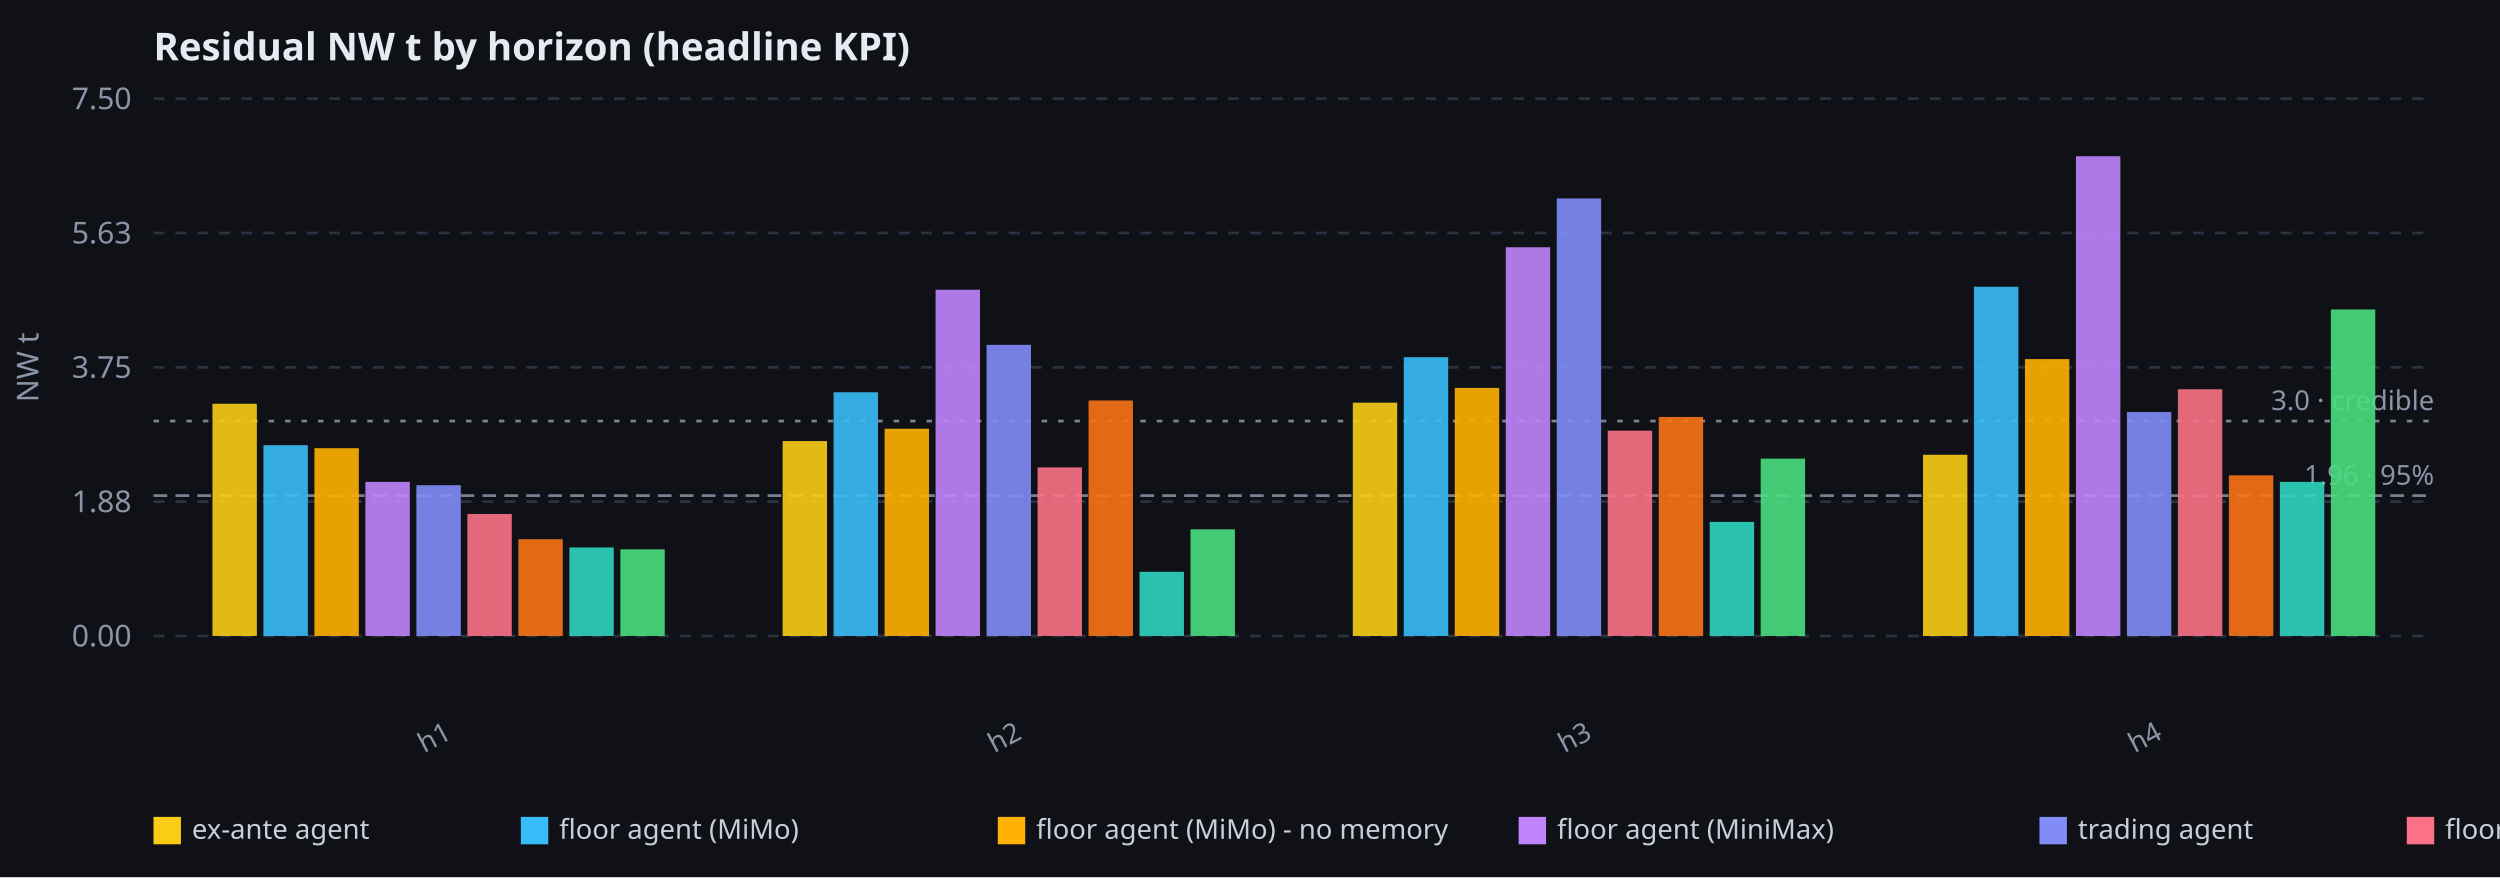
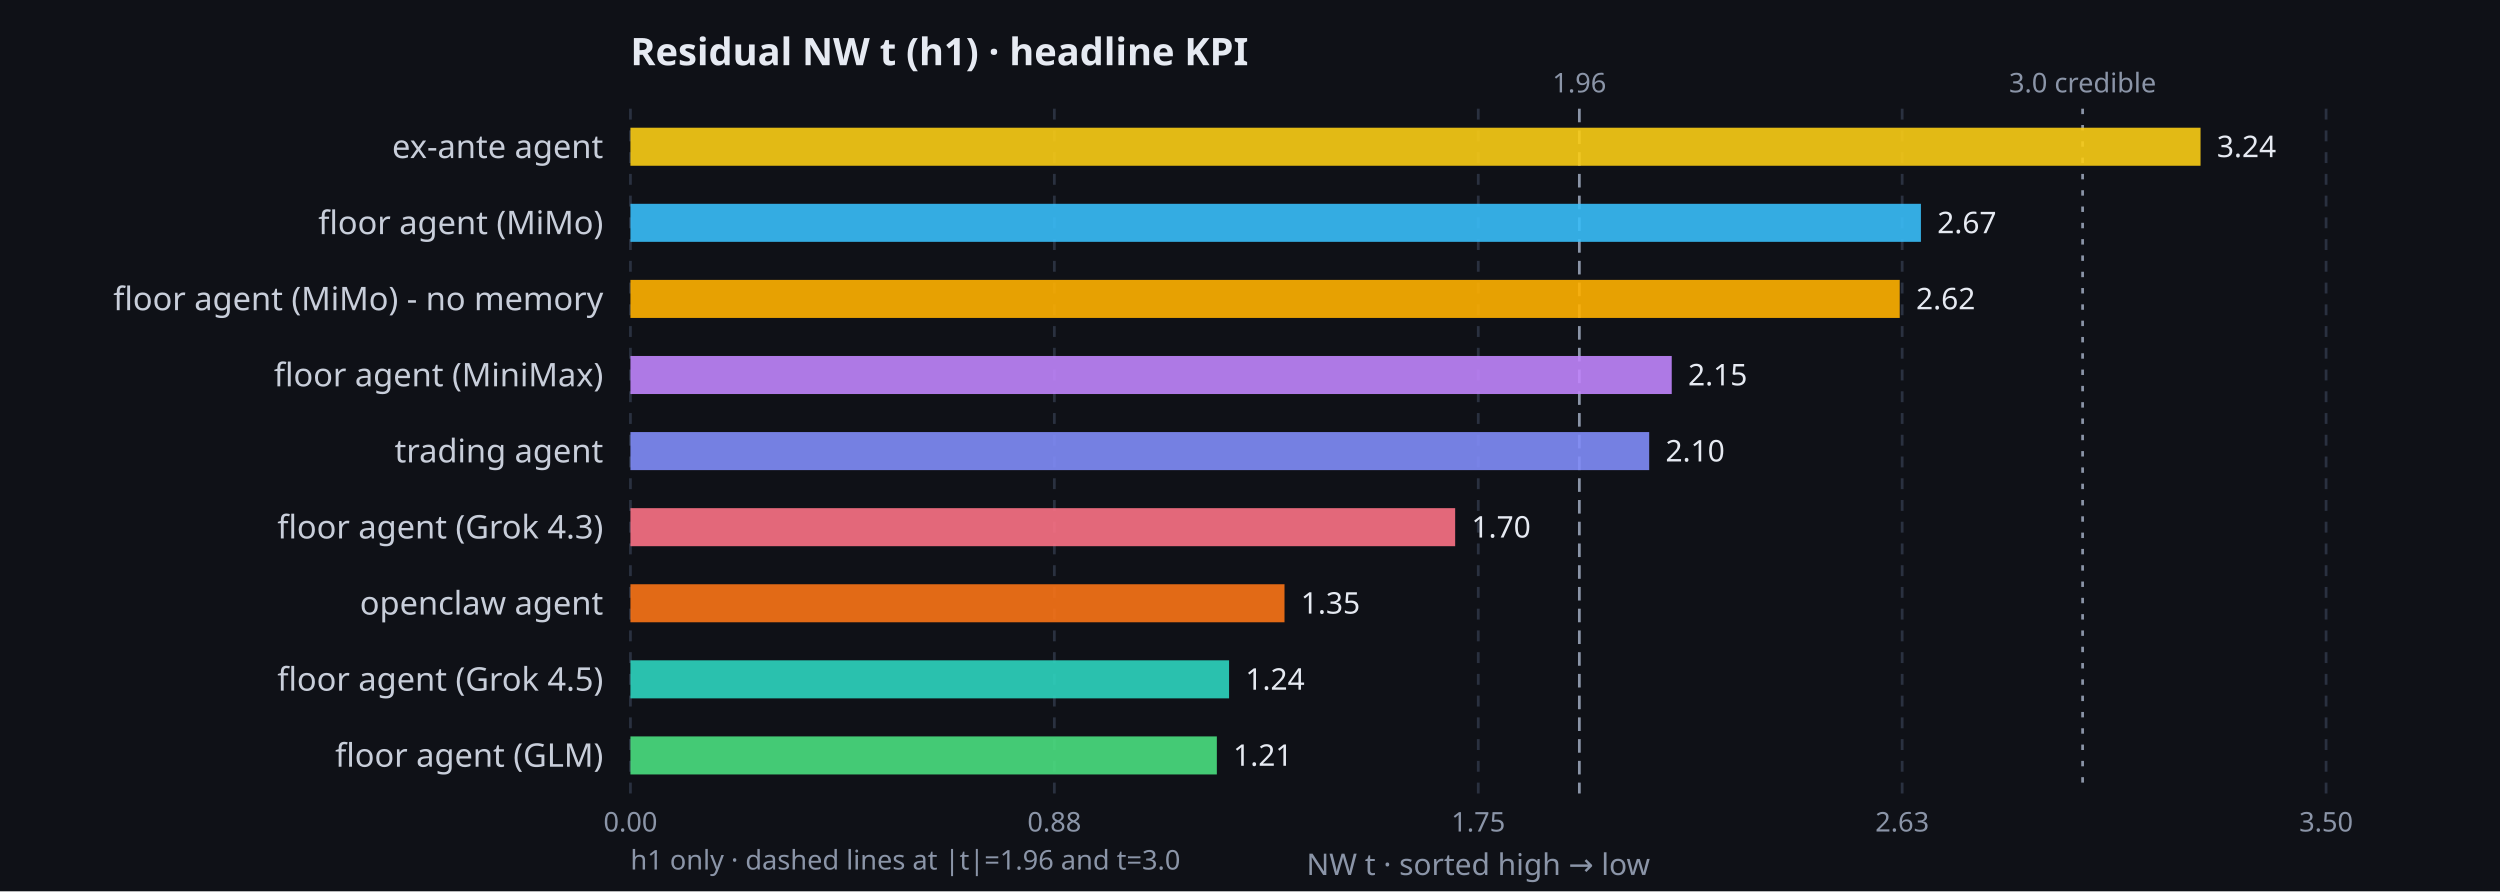
- <svg xmlns="http://www.w3.org/2000/svg" viewBox="0 0 912 320" role="img" aria-label="Residual NW t by horizon (headline KPI)">
-   <rect width="912" height="320" fill="#0f1117" />
-   <text x="56" y="22" fill="#e6eaf2" font-size="14" font-family="ui-sans-serif,system-ui,sans-serif" font-weight="600">Residual NW t by horizon (headline KPI)</text>
-   <line x1="56" y1="232.0" x2="888" y2="232.0" stroke="#2a3140" stroke-dasharray="4 4" />
-   <text x="48" y="232.0" fill="#8b95a8" font-size="11" text-anchor="end" dominant-baseline="middle" font-family="ui-sans-serif,system-ui,sans-serif">0.00</text>
-   <line x1="56" y1="183.0" x2="888" y2="183.0" stroke="#2a3140" stroke-dasharray="4 4" />
-   <text x="48" y="183.0" fill="#8b95a8" font-size="11" text-anchor="end" dominant-baseline="middle" font-family="ui-sans-serif,system-ui,sans-serif">1.88</text>
-   <line x1="56" y1="134.0" x2="888" y2="134.0" stroke="#2a3140" stroke-dasharray="4 4" />
-   <text x="48" y="134.0" fill="#8b95a8" font-size="11" text-anchor="end" dominant-baseline="middle" font-family="ui-sans-serif,system-ui,sans-serif">3.75</text>
-   <line x1="56" y1="85.0" x2="888" y2="85.0" stroke="#2a3140" stroke-dasharray="4 4" />
-   <text x="48" y="85.0" fill="#8b95a8" font-size="11" text-anchor="end" dominant-baseline="middle" font-family="ui-sans-serif,system-ui,sans-serif">5.63</text>
-   <line x1="56" y1="36.0" x2="888" y2="36.0" stroke="#2a3140" stroke-dasharray="4 4" />
-   <text x="48" y="36.0" fill="#8b95a8" font-size="11" text-anchor="end" dominant-baseline="middle" font-family="ui-sans-serif,system-ui,sans-serif">7.50</text>
-   <line x1="56" y1="180.8" x2="888" y2="180.8" stroke="#8b95a8" stroke-dasharray="5 3" opacity="0.85" />
-   <text x="888" y="176.8" fill="#8b95a8" font-size="10" text-anchor="end" font-family="ui-sans-serif,system-ui,sans-serif">1.96 · 95%</text>
-   <line x1="56" y1="153.6" x2="888" y2="153.6" stroke="#8b95a8" stroke-dasharray="2 4" opacity="0.85" />
-   <text x="888" y="149.6" fill="#8b95a8" font-size="10" text-anchor="end" font-family="ui-sans-serif,system-ui,sans-serif">3.0 · credible</text>
-   <rect x="77.5" y="147.3" width="16.2" height="84.7" fill="#facc15" opacity="0.9" />
-   <rect x="96.1" y="162.4" width="16.2" height="69.6" fill="#38bdf8" opacity="0.9" />
-   <rect x="114.7" y="163.5" width="16.2" height="68.5" fill="#ffb000" opacity="0.9" />
-   <rect x="133.3" y="175.8" width="16.2" height="56.2" fill="#c084fc" opacity="0.9" />
-   <rect x="151.9" y="177.0" width="16.2" height="55.0" fill="#818cf8" opacity="0.9" />
-   <rect x="170.5" y="187.5" width="16.2" height="44.5" fill="#fb7185" opacity="0.9" />
-   <rect x="189.1" y="196.7" width="16.2" height="35.3" fill="#f97316" opacity="0.9" />
-   <rect x="207.7" y="199.7" width="16.2" height="32.3" fill="#2dd4bf" opacity="0.9" />
-   <rect x="226.3" y="200.4" width="16.2" height="31.6" fill="#4ade80" opacity="0.9" />
-   <text x="160.0" y="272" fill="#8b95a8" font-size="10" text-anchor="middle" font-family="ui-sans-serif,system-ui,sans-serif" transform="rotate(-28 160.0,272)">h1</text>
-   <rect x="285.5" y="160.9" width="16.2" height="71.1" fill="#facc15" opacity="0.9" />
-   <rect x="304.1" y="143.1" width="16.2" height="88.9" fill="#38bdf8" opacity="0.9" />
-   <rect x="322.7" y="156.4" width="16.2" height="75.6" fill="#ffb000" opacity="0.9" />
-   <rect x="341.3" y="105.7" width="16.2" height="126.3" fill="#c084fc" opacity="0.9" />
-   <rect x="359.9" y="125.8" width="16.2" height="106.2" fill="#818cf8" opacity="0.9" />
-   <rect x="378.5" y="170.5" width="16.2" height="61.5" fill="#fb7185" opacity="0.9" />
-   <rect x="397.1" y="146.1" width="16.2" height="85.9" fill="#f97316" opacity="0.9" />
-   <rect x="415.7" y="208.6" width="16.2" height="23.4" fill="#2dd4bf" opacity="0.9" />
-   <rect x="434.3" y="193.1" width="16.2" height="38.9" fill="#4ade80" opacity="0.9" />
-   <text x="368.0" y="272" fill="#8b95a8" font-size="10" text-anchor="middle" font-family="ui-sans-serif,system-ui,sans-serif" transform="rotate(-28 368.0,272)">h2</text>
-   <rect x="493.5" y="146.9" width="16.2" height="85.1" fill="#facc15" opacity="0.9" />
-   <rect x="512.1" y="130.3" width="16.2" height="101.7" fill="#38bdf8" opacity="0.9" />
-   <rect x="530.7" y="141.5" width="16.2" height="90.5" fill="#ffb000" opacity="0.9" />
-   <rect x="549.3" y="90.2" width="16.2" height="141.8" fill="#c084fc" opacity="0.9" />
-   <rect x="567.9" y="72.4" width="16.2" height="159.6" fill="#818cf8" opacity="0.9" />
-   <rect x="586.5" y="157.1" width="16.2" height="74.9" fill="#fb7185" opacity="0.9" />
-   <rect x="605.1" y="152.1" width="16.2" height="79.9" fill="#f97316" opacity="0.9" />
-   <rect x="623.7" y="190.4" width="16.2" height="41.6" fill="#2dd4bf" opacity="0.9" />
-   <rect x="642.3" y="167.3" width="16.2" height="64.7" fill="#4ade80" opacity="0.9" />
-   <text x="576.0" y="272" fill="#8b95a8" font-size="10" text-anchor="middle" font-family="ui-sans-serif,system-ui,sans-serif" transform="rotate(-28 576.0,272)">h3</text>
-   <rect x="701.5" y="165.9" width="16.2" height="66.1" fill="#facc15" opacity="0.9" />
-   <rect x="720.1" y="104.6" width="16.2" height="127.4" fill="#38bdf8" opacity="0.9" />
-   <rect x="738.7" y="131.0" width="16.2" height="101.0" fill="#ffb000" opacity="0.9" />
-   <rect x="757.3" y="57.0" width="16.2" height="175.0" fill="#c084fc" opacity="0.9" />
-   <rect x="775.9" y="150.3" width="16.2" height="81.7" fill="#818cf8" opacity="0.9" />
-   <rect x="794.5" y="142.0" width="16.2" height="90.0" fill="#fb7185" opacity="0.9" />
-   <rect x="813.1" y="173.4" width="16.2" height="58.6" fill="#f97316" opacity="0.9" />
-   <rect x="831.7" y="175.8" width="16.2" height="56.2" fill="#2dd4bf" opacity="0.9" />
-   <rect x="850.3" y="112.9" width="16.2" height="119.1" fill="#4ade80" opacity="0.9" />
-   <text x="784.0" y="272" fill="#8b95a8" font-size="10" text-anchor="middle" font-family="ui-sans-serif,system-ui,sans-serif" transform="rotate(-28 784.0,272)">h4</text>
-   <text x="14" y="134.0" fill="#8b95a8" font-size="11" text-anchor="middle" transform="rotate(-90 14,134.0)" font-family="ui-sans-serif,system-ui,sans-serif">NW t</text>
-   <rect x="56" y="298" width="10" height="10" fill="#facc15" />
-   <text x="70" y="306" fill="#c8ceda" font-size="10" font-family="ui-sans-serif,system-ui,sans-serif">ex-ante agent</text>
-   <rect x="190" y="298" width="10" height="10" fill="#38bdf8" />
-   <text x="204" y="306" fill="#c8ceda" font-size="10" font-family="ui-sans-serif,system-ui,sans-serif">floor agent (MiMo)</text>
-   <rect x="364" y="298" width="10" height="10" fill="#ffb000" />
-   <text x="378" y="306" fill="#c8ceda" font-size="10" font-family="ui-sans-serif,system-ui,sans-serif">floor agent (MiMo) - no memory</text>
-   <rect x="554" y="298" width="10" height="10" fill="#c084fc" />
-   <text x="568" y="306" fill="#c8ceda" font-size="10" font-family="ui-sans-serif,system-ui,sans-serif">floor agent (MiniMax)</text>
-   <rect x="744" y="298" width="10" height="10" fill="#818cf8" />
-   <text x="758" y="306" fill="#c8ceda" font-size="10" font-family="ui-sans-serif,system-ui,sans-serif">trading agent</text>
-   <rect x="878" y="298" width="10" height="10" fill="#fb7185" />
-   <text x="892" y="306" fill="#c8ceda" font-size="10" font-family="ui-sans-serif,system-ui,sans-serif">floor agent (Grok 4.3)</text>
-   <rect x="1068" y="298" width="10" height="10" fill="#f97316" />
-   <text x="1082" y="306" fill="#c8ceda" font-size="10" font-family="ui-sans-serif,system-ui,sans-serif">openclaw agent</text>
-   <rect x="1210" y="298" width="10" height="10" fill="#2dd4bf" />
-   <text x="1224" y="306" fill="#c8ceda" font-size="10" font-family="ui-sans-serif,system-ui,sans-serif">floor agent (Grok 4.5)</text>
-   <rect x="1400" y="298" width="10" height="10" fill="#4ade80" />
-   <text x="1414" y="306" fill="#c8ceda" font-size="10" font-family="ui-sans-serif,system-ui,sans-serif">floor agent (GLM)</text>
+ <svg xmlns="http://www.w3.org/2000/svg" viewBox="0 0 920 328" role="img" aria-label="Residual NW t (h1) · headline KPI">
+   <rect width="920" height="328" fill="#0f1117" />
+   <text x="232" y="24" fill="#e6eaf2" font-size="14" font-family="ui-sans-serif,system-ui,sans-serif" font-weight="600">Residual NW t (h1) · headline KPI</text>
+   <line x1="232.0" y1="40" x2="232.0" y2="292" stroke="#2a3140" stroke-dasharray="4 4" />
+   <text x="232.0" y="306" fill="#8b95a8" font-size="10" text-anchor="middle" font-family="ui-sans-serif,system-ui,sans-serif">0.00</text>
+   <line x1="388.0" y1="40" x2="388.0" y2="292" stroke="#2a3140" stroke-dasharray="4 4" />
+   <text x="388.0" y="306" fill="#8b95a8" font-size="10" text-anchor="middle" font-family="ui-sans-serif,system-ui,sans-serif">0.88</text>
+   <line x1="544.0" y1="40" x2="544.0" y2="292" stroke="#2a3140" stroke-dasharray="4 4" />
+   <text x="544.0" y="306" fill="#8b95a8" font-size="10" text-anchor="middle" font-family="ui-sans-serif,system-ui,sans-serif">1.75</text>
+   <line x1="700.0" y1="40" x2="700.0" y2="292" stroke="#2a3140" stroke-dasharray="4 4" />
+   <text x="700.0" y="306" fill="#8b95a8" font-size="10" text-anchor="middle" font-family="ui-sans-serif,system-ui,sans-serif">2.63</text>
+   <line x1="856.0" y1="40" x2="856.0" y2="292" stroke="#2a3140" stroke-dasharray="4 4" />
+   <text x="856.0" y="306" fill="#8b95a8" font-size="10" text-anchor="middle" font-family="ui-sans-serif,system-ui,sans-serif">3.50</text>
+   <line x1="581.2" y1="40" x2="581.2" y2="292" stroke="#8b95a8" stroke-dasharray="5 3" />
+   <text x="581.2" y="34" fill="#8b95a8" font-size="10" text-anchor="middle" font-family="ui-sans-serif,system-ui,sans-serif">1.96</text>
+   <line x1="766.4" y1="40" x2="766.4" y2="292" stroke="#8b95a8" stroke-dasharray="2 4" />
+   <text x="766.4" y="34" fill="#8b95a8" font-size="10" text-anchor="middle" font-family="ui-sans-serif,system-ui,sans-serif">3.0 credible</text>
+   <rect x="232.0" y="47.0" width="577.8" height="14" fill="#facc15" opacity="0.9" />
+   <text x="222" y="54.0" fill="#c8ceda" font-size="12" text-anchor="end" dominant-baseline="middle" font-family="ui-sans-serif,system-ui,sans-serif">ex-ante agent</text>
+   <text x="815.8" y="54.0" fill="#e6eaf2" font-size="11" dominant-baseline="middle" font-family="ui-sans-serif,system-ui,sans-serif">3.24</text>
+   <rect x="232.0" y="75.0" width="474.9" height="14" fill="#38bdf8" opacity="0.9" />
+   <text x="222" y="82.0" fill="#c8ceda" font-size="12" text-anchor="end" dominant-baseline="middle" font-family="ui-sans-serif,system-ui,sans-serif">floor agent (MiMo)</text>
+   <text x="712.9" y="82.0" fill="#e6eaf2" font-size="11" dominant-baseline="middle" font-family="ui-sans-serif,system-ui,sans-serif">2.67</text>
+   <rect x="232.0" y="103.0" width="467.1" height="14" fill="#ffb000" opacity="0.9" />
+   <text x="222" y="110.0" fill="#c8ceda" font-size="12" text-anchor="end" dominant-baseline="middle" font-family="ui-sans-serif,system-ui,sans-serif">floor agent (MiMo) - no memory</text>
+   <text x="705.1" y="110.0" fill="#e6eaf2" font-size="11" dominant-baseline="middle" font-family="ui-sans-serif,system-ui,sans-serif">2.62</text>
+   <rect x="232.0" y="131.0" width="383.2" height="14" fill="#c084fc" opacity="0.9" />
+   <text x="222" y="138.0" fill="#c8ceda" font-size="12" text-anchor="end" dominant-baseline="middle" font-family="ui-sans-serif,system-ui,sans-serif">floor agent (MiniMax)</text>
+   <text x="621.2" y="138.0" fill="#e6eaf2" font-size="11" dominant-baseline="middle" font-family="ui-sans-serif,system-ui,sans-serif">2.15</text>
+   <rect x="232.0" y="159.0" width="374.9" height="14" fill="#818cf8" opacity="0.9" />
+   <text x="222" y="166.0" fill="#c8ceda" font-size="12" text-anchor="end" dominant-baseline="middle" font-family="ui-sans-serif,system-ui,sans-serif">trading agent</text>
+   <text x="612.9" y="166.0" fill="#e6eaf2" font-size="11" dominant-baseline="middle" font-family="ui-sans-serif,system-ui,sans-serif">2.10</text>
+   <rect x="232.0" y="187.0" width="303.5" height="14" fill="#fb7185" opacity="0.9" />
+   <text x="222" y="194.0" fill="#c8ceda" font-size="12" text-anchor="end" dominant-baseline="middle" font-family="ui-sans-serif,system-ui,sans-serif">floor agent (Grok 4.3)</text>
+   <text x="541.5" y="194.0" fill="#e6eaf2" font-size="11" dominant-baseline="middle" font-family="ui-sans-serif,system-ui,sans-serif">1.70</text>
+   <rect x="232.0" y="215.0" width="240.7" height="14" fill="#f97316" opacity="0.9" />
+   <text x="222" y="222.0" fill="#c8ceda" font-size="12" text-anchor="end" dominant-baseline="middle" font-family="ui-sans-serif,system-ui,sans-serif">openclaw agent</text>
+   <text x="478.7" y="222.0" fill="#e6eaf2" font-size="11" dominant-baseline="middle" font-family="ui-sans-serif,system-ui,sans-serif">1.35</text>
+   <rect x="232.0" y="243.0" width="220.3" height="14" fill="#2dd4bf" opacity="0.9" />
+   <text x="222" y="250.0" fill="#c8ceda" font-size="12" text-anchor="end" dominant-baseline="middle" font-family="ui-sans-serif,system-ui,sans-serif">floor agent (Grok 4.5)</text>
+   <text x="458.3" y="250.0" fill="#e6eaf2" font-size="11" dominant-baseline="middle" font-family="ui-sans-serif,system-ui,sans-serif">1.24</text>
+   <rect x="232.0" y="271.0" width="215.8" height="14" fill="#4ade80" opacity="0.9" />
+   <text x="222" y="278.0" fill="#c8ceda" font-size="12" text-anchor="end" dominant-baseline="middle" font-family="ui-sans-serif,system-ui,sans-serif">floor agent (GLM)</text>
+   <text x="453.8" y="278.0" fill="#e6eaf2" font-size="11" dominant-baseline="middle" font-family="ui-sans-serif,system-ui,sans-serif">1.21</text>
+   <text x="544" y="322" fill="#8b95a8" font-size="11" text-anchor="middle" font-family="ui-sans-serif,system-ui,sans-serif">NW t · sorted high → low</text>
+   <text x="232" y="320" fill="#8b95a8" font-size="10" font-family="ui-sans-serif,system-ui,sans-serif">h1 only · dashed lines at |t|=1.96 and t=3.0</text>
</svg>
